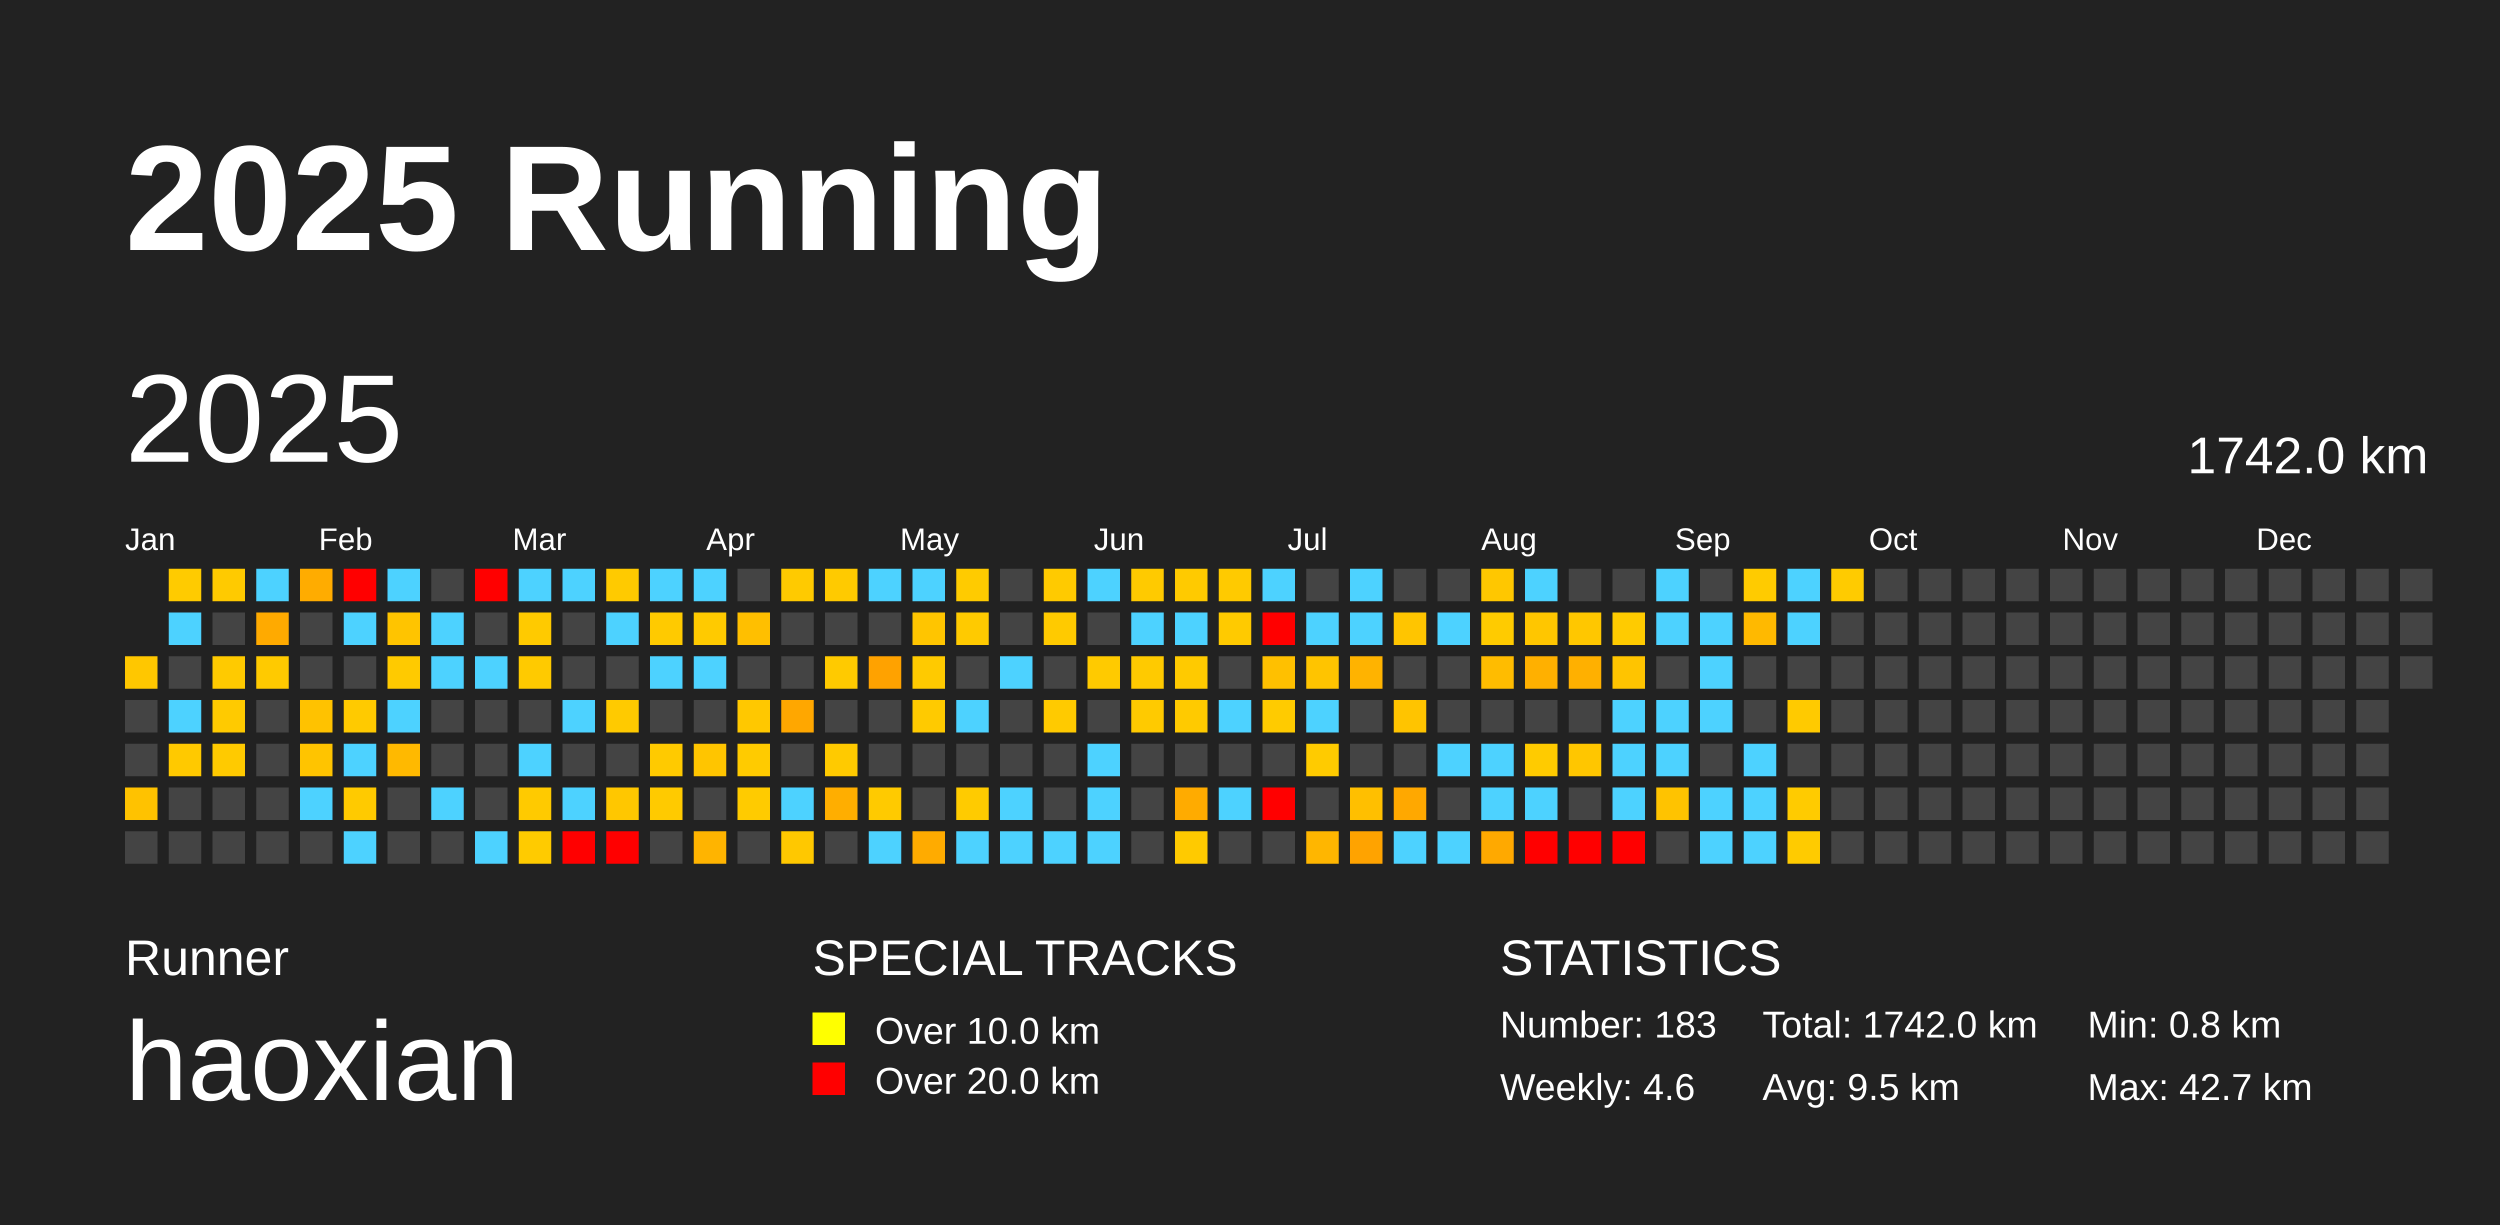
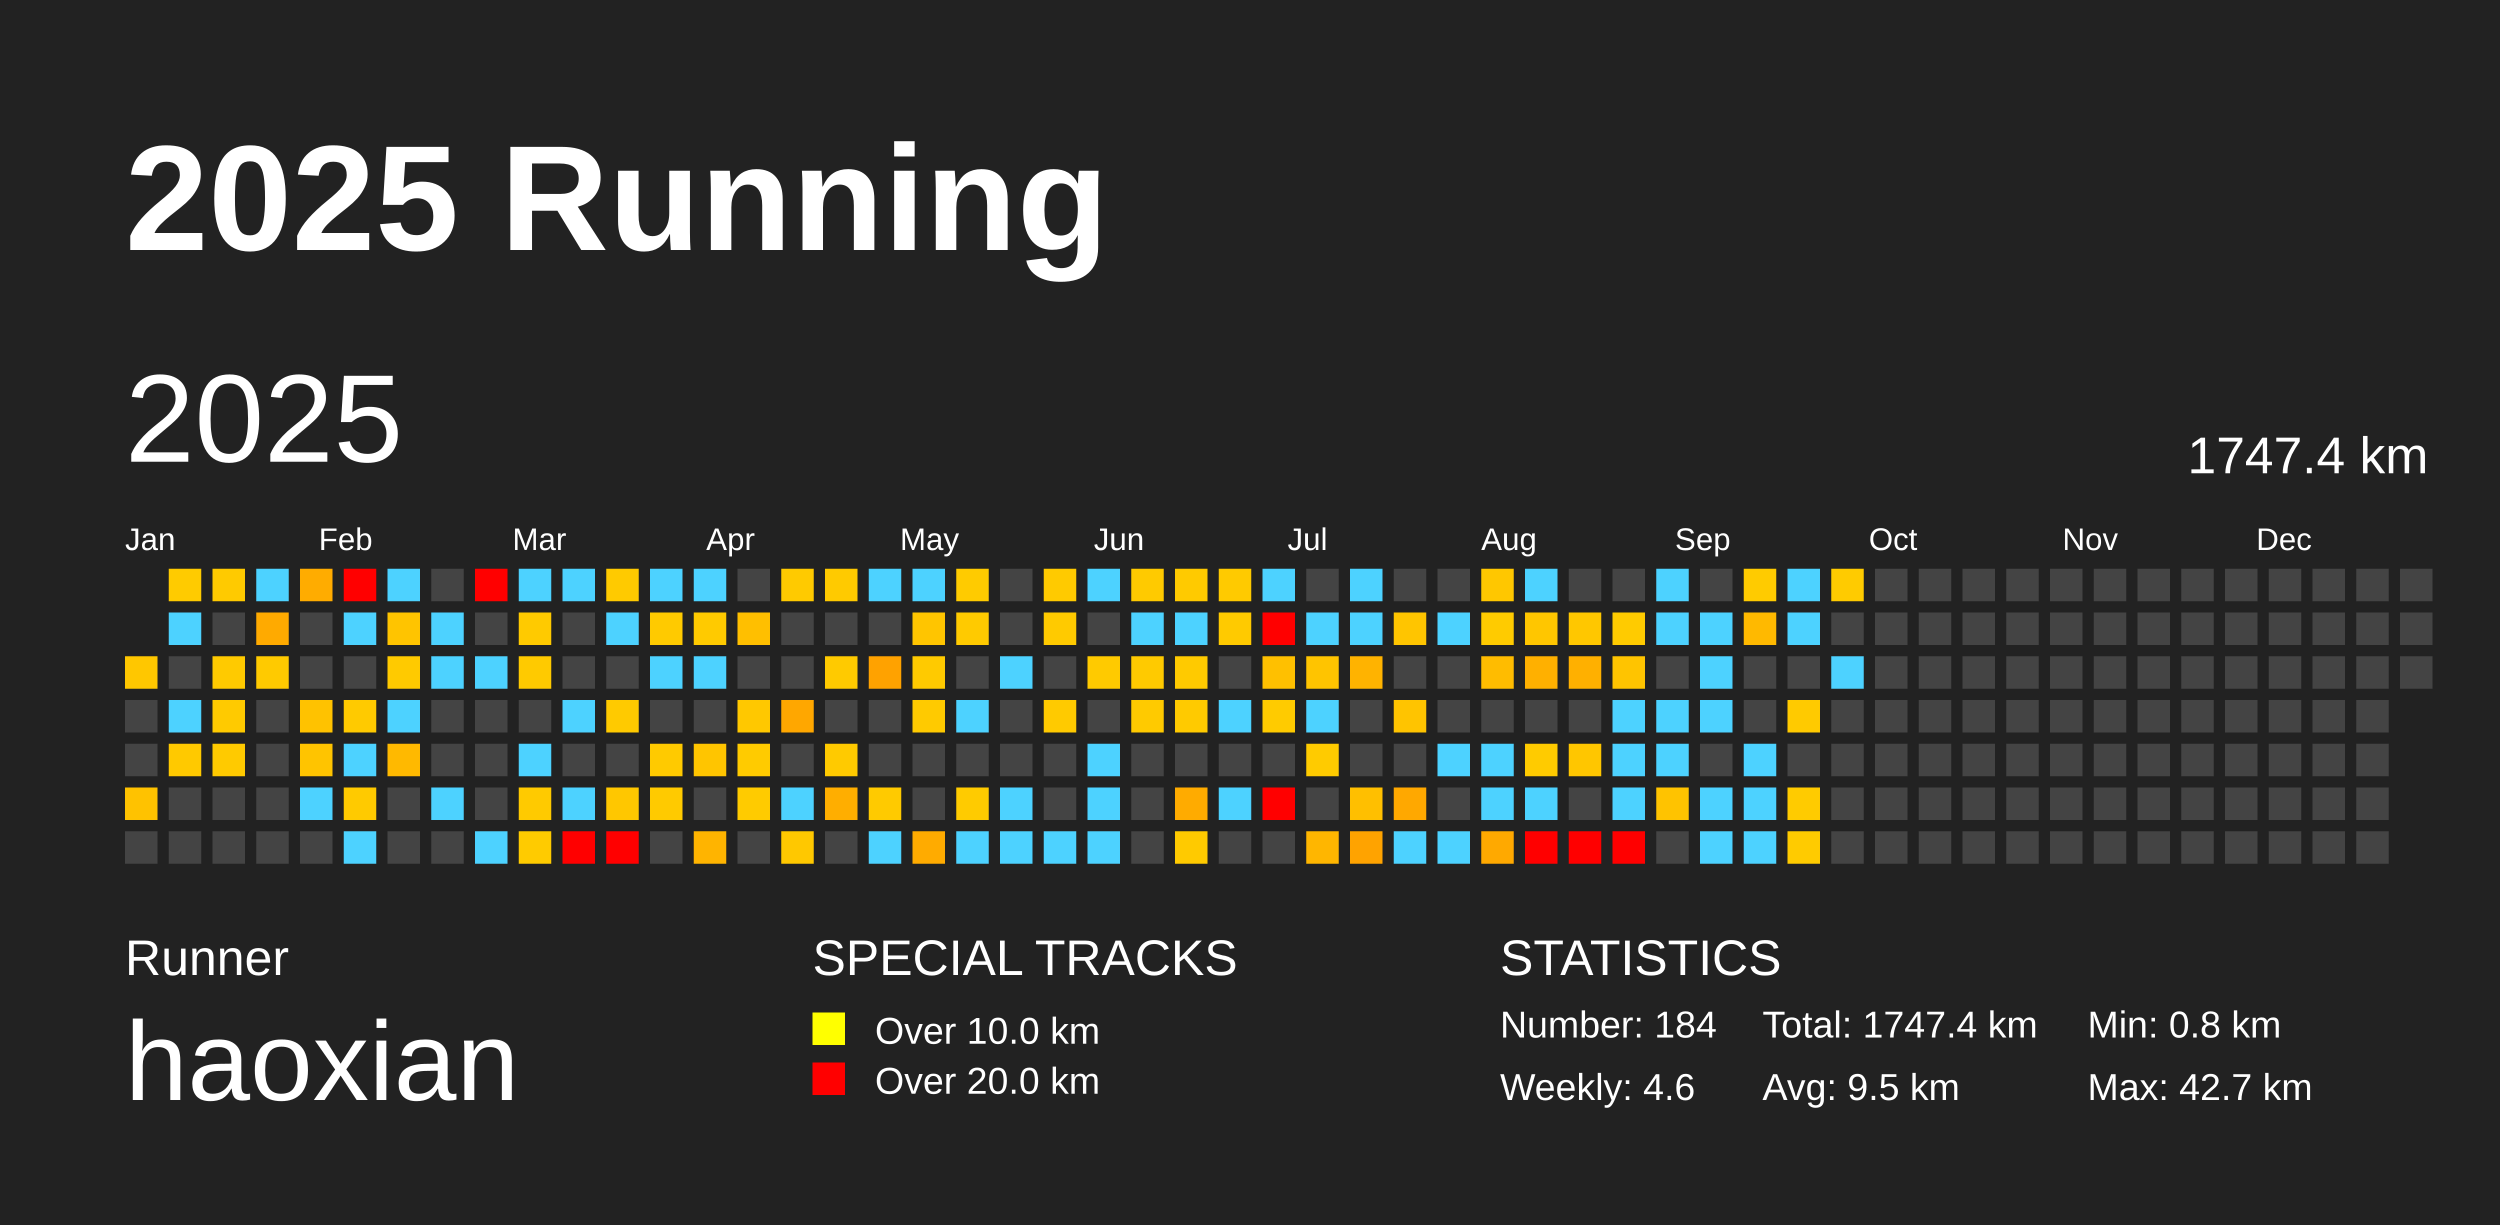
<svg xmlns="http://www.w3.org/2000/svg" baseProfile="full" height="98mm" version="1.1" viewBox="0,0,200,98" width="200mm">
  <defs />
  <rect fill="#222222" height="98" width="200" x="0" y="0" />
  <text fill="#FFFFFF" style="font-size:12px; font-family:Arial; font-weight:bold;" x="10" y="20">2025 Running</text>
  <text fill="#FFFFFF" style="font-size:4px; font-family:Arial" x="10" y="78">Runner</text>
  <text fill="#FFFFFF" style="font-size:9px; font-family:Arial" x="10" y="88">haoxian</text>
  <text fill="#FFFFFF" style="font-size:4px; font-family:Arial" x="65" y="78">SPECIAL TRACKS</text>
  <rect fill="yellow" height="2.6" width="2.6" x="65" y="81" />
  <text fill="#FFFFFF" style="font-size:3px; font-family:Arial" x="70" y="83.5">Over 10.0 km</text>
  <rect fill="red" height="2.6" width="2.6" x="65" y="85" />
  <text fill="#FFFFFF" style="font-size:3px; font-family:Arial" x="70" y="87.5">Over 20.0 km</text>
  <text fill="#FFFFFF" style="font-size:4px; font-family:Arial" x="120" y="78">STATISTICS</text>
-   <text fill="#FFFFFF" style="font-size:3px; font-family:Arial" x="120" y="83">Number: 183</text>
+   <text fill="#FFFFFF" style="font-size:3px; font-family:Arial" x="120" y="83">Number: 184</text>
  <text fill="#FFFFFF" style="font-size:3px; font-family:Arial" x="120" y="88">Weekly: 4.6</text>
-   <text fill="#FFFFFF" style="font-size:3px; font-family:Arial" x="141" y="83">Total: 1742.0 km</text>
+   <text fill="#FFFFFF" style="font-size:3px; font-family:Arial" x="141" y="83">Total: 1747.4 km</text>
  <text fill="#FFFFFF" style="font-size:3px; font-family:Arial" x="141" y="88">Avg: 9.5 km</text>
  <text fill="#FFFFFF" style="font-size:3px; font-family:Arial" x="167" y="83">Min: 0.8 km</text>
  <text fill="#FFFFFF" style="font-size:3px; font-family:Arial" x="167" y="88">Max: 42.7 km</text>
  <text dominant-baseline="hanging" fill="#FFFFFF" style="font-size:10.0px; font-family:Arial;" x="10" y="30">2025</text>
-   <text dominant-baseline="hanging" fill="#FFFFFF" style="font-size:4.125px; font-family:Arial;" x="175" y="35">1742.0 km</text>
+   <text dominant-baseline="hanging" fill="#FFFFFF" style="font-size:4.125px; font-family:Arial;" x="175" y="35">1747.4 km</text>
  <text fill="#FFFFFF" style="font-size:2.5px; font-family:Arial" x="10.0" y="44">Jan</text>
  <text fill="#FFFFFF" style="font-size:2.5px; font-family:Arial" x="25.5" y="44">Feb</text>
  <text fill="#FFFFFF" style="font-size:2.5px; font-family:Arial" x="41.0" y="44">Mar</text>
  <text fill="#FFFFFF" style="font-size:2.5px; font-family:Arial" x="56.5" y="44">Apr</text>
  <text fill="#FFFFFF" style="font-size:2.5px; font-family:Arial" x="72.0" y="44">May</text>
  <text fill="#FFFFFF" style="font-size:2.5px; font-family:Arial" x="87.5" y="44">Jun</text>
  <text fill="#FFFFFF" style="font-size:2.5px; font-family:Arial" x="103.0" y="44">Jul</text>
  <text fill="#FFFFFF" style="font-size:2.5px; font-family:Arial" x="118.5" y="44">Aug</text>
  <text fill="#FFFFFF" style="font-size:2.5px; font-family:Arial" x="134.0" y="44">Sep</text>
  <text fill="#FFFFFF" style="font-size:2.5px; font-family:Arial" x="149.5" y="44">Oct</text>
  <text fill="#FFFFFF" style="font-size:2.5px; font-family:Arial" x="165.0" y="44">Nov</text>
  <text fill="#FFFFFF" style="font-size:2.5px; font-family:Arial" x="180.5" y="44">Dec</text>
  <rect fill="#ffc700" height="2.6" width="2.6" x="10.0" y="52.5" />
  <rect fill="#444444" height="2.6" width="2.6" x="10.0" y="56.0" />
  <rect fill="#444444" height="2.6" width="2.6" x="10.0" y="59.5" />
  <rect fill="#ffc200" height="2.6" width="2.6" x="10.0" y="63.0" />
  <rect fill="#444444" height="2.6" width="2.6" x="10.0" y="66.5" />
  <rect fill="#ffcb00" height="2.6" width="2.6" x="13.5" y="45.5" />
  <rect fill="#4dd2ff" height="2.6" width="2.6" x="13.5" y="49.0" />
  <rect fill="#444444" height="2.6" width="2.6" x="13.5" y="52.5" />
  <rect fill="#4dd2ff" height="2.6" width="2.6" x="13.5" y="56.0" />
  <rect fill="#ffc900" height="2.6" width="2.6" x="13.5" y="59.5" />
  <rect fill="#444444" height="2.6" width="2.6" x="13.5" y="63.0" />
  <rect fill="#444444" height="2.6" width="2.6" x="13.5" y="66.5" />
  <rect fill="#ffca00" height="2.6" width="2.6" x="17.0" y="45.5" />
  <rect fill="#444444" height="2.6" width="2.6" x="17.0" y="49.0" />
  <rect fill="#ffca00" height="2.6" width="2.6" x="17.0" y="52.5" />
  <rect fill="#ffca00" height="2.6" width="2.6" x="17.0" y="56.0" />
  <rect fill="#ffca00" height="2.6" width="2.6" x="17.0" y="59.5" />
  <rect fill="#444444" height="2.6" width="2.6" x="17.0" y="63.0" />
  <rect fill="#444444" height="2.6" width="2.6" x="17.0" y="66.5" />
  <rect fill="#4dd2ff" height="2.6" width="2.6" x="20.5" y="45.5" />
  <rect fill="#ffaa00" height="2.6" width="2.6" x="20.5" y="49.0" />
  <rect fill="#ffca00" height="2.6" width="2.6" x="20.5" y="52.5" />
  <rect fill="#444444" height="2.6" width="2.6" x="20.5" y="56.0" />
  <rect fill="#444444" height="2.6" width="2.6" x="20.5" y="59.5" />
  <rect fill="#444444" height="2.6" width="2.6" x="20.5" y="63.0" />
  <rect fill="#444444" height="2.6" width="2.6" x="20.5" y="66.5" />
  <rect fill="#ffac00" height="2.6" width="2.6" x="24.0" y="45.5" />
  <rect fill="#444444" height="2.6" width="2.6" x="24.0" y="49.0" />
  <rect fill="#444444" height="2.6" width="2.6" x="24.0" y="52.5" />
  <rect fill="#ffc200" height="2.6" width="2.6" x="24.0" y="56.0" />
  <rect fill="#ffc400" height="2.6" width="2.6" x="24.0" y="59.5" />
  <rect fill="#4dd2ff" height="2.6" width="2.6" x="24.0" y="63.0" />
  <rect fill="#444444" height="2.6" width="2.6" x="24.0" y="66.5" />
  <rect fill="red" height="2.6" width="2.6" x="27.5" y="45.5" />
  <rect fill="#4dd2ff" height="2.6" width="2.6" x="27.5" y="49.0" />
  <rect fill="#444444" height="2.6" width="2.6" x="27.5" y="52.5" />
  <rect fill="#ffca00" height="2.6" width="2.6" x="27.5" y="56.0" />
  <rect fill="#4dd2ff" height="2.6" width="2.6" x="27.5" y="59.5" />
  <rect fill="#ffca00" height="2.6" width="2.6" x="27.5" y="63.0" />
  <rect fill="#4dd2ff" height="2.6" width="2.6" x="27.5" y="66.5" />
  <rect fill="#4dd2ff" height="2.6" width="2.6" x="31.0" y="45.5" />
  <rect fill="#ffc400" height="2.6" width="2.6" x="31.0" y="49.0" />
  <rect fill="#ffca00" height="2.6" width="2.6" x="31.0" y="52.5" />
  <rect fill="#4dd2ff" height="2.6" width="2.6" x="31.0" y="56.0" />
  <rect fill="#ffb900" height="2.6" width="2.6" x="31.0" y="59.5" />
  <rect fill="#444444" height="2.6" width="2.6" x="31.0" y="63.0" />
  <rect fill="#444444" height="2.6" width="2.6" x="31.0" y="66.5" />
  <rect fill="#444444" height="2.6" width="2.6" x="34.5" y="45.5" />
  <rect fill="#4dd2ff" height="2.6" width="2.6" x="34.5" y="49.0" />
  <rect fill="#4dd2ff" height="2.6" width="2.6" x="34.5" y="52.5" />
  <rect fill="#444444" height="2.6" width="2.6" x="34.5" y="56.0" />
  <rect fill="#444444" height="2.6" width="2.6" x="34.5" y="59.5" />
  <rect fill="#4dd2ff" height="2.6" width="2.6" x="34.5" y="63.0" />
  <rect fill="#444444" height="2.6" width="2.6" x="34.5" y="66.5" />
  <rect fill="red" height="2.6" width="2.6" x="38.0" y="45.5" />
  <rect fill="#444444" height="2.6" width="2.6" x="38.0" y="49.0" />
  <rect fill="#4dd2ff" height="2.6" width="2.6" x="38.0" y="52.5" />
  <rect fill="#444444" height="2.6" width="2.6" x="38.0" y="56.0" />
  <rect fill="#444444" height="2.6" width="2.6" x="38.0" y="59.5" />
  <rect fill="#444444" height="2.6" width="2.6" x="38.0" y="63.0" />
  <rect fill="#4dd2ff" height="2.6" width="2.6" x="38.0" y="66.5" />
  <rect fill="#4dd2ff" height="2.6" width="2.6" x="41.5" y="45.5" />
  <rect fill="#ffca00" height="2.6" width="2.6" x="41.5" y="49.0" />
  <rect fill="#ffca00" height="2.6" width="2.6" x="41.5" y="52.5" />
  <rect fill="#444444" height="2.6" width="2.6" x="41.5" y="56.0" />
  <rect fill="#4dd2ff" height="2.6" width="2.6" x="41.5" y="59.5" />
  <rect fill="#ffca00" height="2.6" width="2.6" x="41.5" y="63.0" />
  <rect fill="#ffcb00" height="2.6" width="2.6" x="41.5" y="66.5" />
  <rect fill="#4dd2ff" height="2.6" width="2.6" x="45.0" y="45.5" />
  <rect fill="#444444" height="2.6" width="2.6" x="45.0" y="49.0" />
  <rect fill="#444444" height="2.6" width="2.6" x="45.0" y="52.5" />
  <rect fill="#4dd2ff" height="2.6" width="2.6" x="45.0" y="56.0" />
  <rect fill="#444444" height="2.6" width="2.6" x="45.0" y="59.5" />
  <rect fill="#4dd2ff" height="2.6" width="2.6" x="45.0" y="63.0" />
  <rect fill="red" height="2.6" width="2.6" x="45.0" y="66.5" />
  <rect fill="#ffca00" height="2.6" width="2.6" x="48.5" y="45.5" />
  <rect fill="#4dd2ff" height="2.6" width="2.6" x="48.5" y="49.0" />
  <rect fill="#444444" height="2.6" width="2.6" x="48.5" y="52.5" />
  <rect fill="#ffca00" height="2.6" width="2.6" x="48.5" y="56.0" />
  <rect fill="#444444" height="2.6" width="2.6" x="48.5" y="59.5" />
  <rect fill="#ffc700" height="2.6" width="2.6" x="48.5" y="63.0" />
  <rect fill="red" height="2.6" width="2.6" x="48.5" y="66.5" />
  <rect fill="#4dd2ff" height="2.6" width="2.6" x="52.0" y="45.5" />
  <rect fill="#ffca00" height="2.6" width="2.6" x="52.0" y="49.0" />
  <rect fill="#4dd2ff" height="2.6" width="2.6" x="52.0" y="52.5" />
  <rect fill="#444444" height="2.6" width="2.6" x="52.0" y="56.0" />
  <rect fill="#ffca00" height="2.6" width="2.6" x="52.0" y="59.5" />
  <rect fill="#ffca00" height="2.6" width="2.6" x="52.0" y="63.0" />
  <rect fill="#444444" height="2.6" width="2.6" x="52.0" y="66.5" />
  <rect fill="#4dd2ff" height="2.6" width="2.6" x="55.5" y="45.5" />
  <rect fill="#ffca00" height="2.6" width="2.6" x="55.5" y="49.0" />
  <rect fill="#4dd2ff" height="2.6" width="2.6" x="55.5" y="52.5" />
  <rect fill="#444444" height="2.6" width="2.6" x="55.5" y="56.0" />
  <rect fill="#ffc500" height="2.6" width="2.6" x="55.5" y="59.5" />
  <rect fill="#444444" height="2.6" width="2.6" x="55.5" y="63.0" />
  <rect fill="#ffb400" height="2.6" width="2.6" x="55.5" y="66.5" />
  <rect fill="#444444" height="2.6" width="2.6" x="59.0" y="45.5" />
  <rect fill="#ffbf00" height="2.6" width="2.6" x="59.0" y="49.0" />
  <rect fill="#444444" height="2.6" width="2.6" x="59.0" y="52.5" />
  <rect fill="#ffc800" height="2.6" width="2.6" x="59.0" y="56.0" />
  <rect fill="#ffcb00" height="2.6" width="2.6" x="59.0" y="59.5" />
  <rect fill="#ffcb00" height="2.6" width="2.6" x="59.0" y="63.0" />
  <rect fill="#444444" height="2.6" width="2.6" x="59.0" y="66.5" />
  <rect fill="#ffca00" height="2.6" width="2.6" x="62.5" y="45.5" />
  <rect fill="#444444" height="2.6" width="2.6" x="62.5" y="49.0" />
  <rect fill="#444444" height="2.6" width="2.6" x="62.5" y="52.5" />
  <rect fill="#ffa700" height="2.6" width="2.6" x="62.5" y="56.0" />
  <rect fill="#444444" height="2.6" width="2.6" x="62.5" y="59.5" />
  <rect fill="#4dd2ff" height="2.6" width="2.6" x="62.5" y="63.0" />
  <rect fill="#ffc800" height="2.6" width="2.6" x="62.5" y="66.5" />
  <rect fill="#ffca00" height="2.6" width="2.6" x="66.0" y="45.5" />
  <rect fill="#444444" height="2.6" width="2.6" x="66.0" y="49.0" />
  <rect fill="#ffca00" height="2.6" width="2.6" x="66.0" y="52.5" />
  <rect fill="#444444" height="2.6" width="2.6" x="66.0" y="56.0" />
  <rect fill="#ffca00" height="2.6" width="2.6" x="66.0" y="59.5" />
  <rect fill="#ffae00" height="2.6" width="2.6" x="66.0" y="63.0" />
  <rect fill="#444444" height="2.6" width="2.6" x="66.0" y="66.5" />
  <rect fill="#4dd2ff" height="2.6" width="2.6" x="69.5" y="45.5" />
  <rect fill="#444444" height="2.6" width="2.6" x="69.5" y="49.0" />
  <rect fill="#ffa200" height="2.6" width="2.6" x="69.5" y="52.5" />
  <rect fill="#444444" height="2.6" width="2.6" x="69.5" y="56.0" />
  <rect fill="#444444" height="2.6" width="2.6" x="69.5" y="59.5" />
  <rect fill="#ffca00" height="2.6" width="2.6" x="69.5" y="63.0" />
  <rect fill="#4dd2ff" height="2.6" width="2.6" x="69.5" y="66.5" />
  <rect fill="#4dd2ff" height="2.6" width="2.6" x="73.0" y="45.5" />
  <rect fill="#ffc500" height="2.6" width="2.6" x="73.0" y="49.0" />
  <rect fill="#ffca00" height="2.6" width="2.6" x="73.0" y="52.5" />
  <rect fill="#ffca00" height="2.6" width="2.6" x="73.0" y="56.0" />
  <rect fill="#444444" height="2.6" width="2.6" x="73.0" y="59.5" />
  <rect fill="#444444" height="2.6" width="2.6" x="73.0" y="63.0" />
  <rect fill="#ffab00" height="2.6" width="2.6" x="73.0" y="66.5" />
  <rect fill="#ffcb00" height="2.6" width="2.6" x="76.5" y="45.5" />
  <rect fill="#ffca00" height="2.6" width="2.6" x="76.5" y="49.0" />
  <rect fill="#444444" height="2.6" width="2.6" x="76.5" y="52.5" />
  <rect fill="#4dd2ff" height="2.6" width="2.6" x="76.5" y="56.0" />
  <rect fill="#444444" height="2.6" width="2.6" x="76.5" y="59.5" />
  <rect fill="#ffcb00" height="2.6" width="2.6" x="76.5" y="63.0" />
  <rect fill="#4dd2ff" height="2.6" width="2.6" x="76.5" y="66.5" />
  <rect fill="#444444" height="2.6" width="2.6" x="80.0" y="45.5" />
  <rect fill="#444444" height="2.6" width="2.6" x="80.0" y="49.0" />
  <rect fill="#4dd2ff" height="2.6" width="2.6" x="80.0" y="52.5" />
  <rect fill="#444444" height="2.6" width="2.6" x="80.0" y="56.0" />
  <rect fill="#444444" height="2.6" width="2.6" x="80.0" y="59.5" />
  <rect fill="#4dd2ff" height="2.6" width="2.6" x="80.0" y="63.0" />
  <rect fill="#4dd2ff" height="2.6" width="2.6" x="80.0" y="66.5" />
  <rect fill="#ffca00" height="2.6" width="2.6" x="83.5" y="45.5" />
  <rect fill="#ffca00" height="2.6" width="2.6" x="83.5" y="49.0" />
  <rect fill="#444444" height="2.6" width="2.6" x="83.5" y="52.5" />
  <rect fill="#ffca00" height="2.6" width="2.6" x="83.5" y="56.0" />
  <rect fill="#444444" height="2.6" width="2.6" x="83.5" y="59.5" />
  <rect fill="#444444" height="2.6" width="2.6" x="83.5" y="63.0" />
  <rect fill="#4dd2ff" height="2.6" width="2.6" x="83.5" y="66.5" />
  <rect fill="#4dd2ff" height="2.6" width="2.6" x="87.0" y="45.5" />
  <rect fill="#444444" height="2.6" width="2.6" x="87.0" y="49.0" />
  <rect fill="#ffca00" height="2.6" width="2.6" x="87.0" y="52.5" />
  <rect fill="#444444" height="2.6" width="2.6" x="87.0" y="56.0" />
  <rect fill="#4dd2ff" height="2.6" width="2.6" x="87.0" y="59.5" />
  <rect fill="#4dd2ff" height="2.6" width="2.6" x="87.0" y="63.0" />
  <rect fill="#4dd2ff" height="2.6" width="2.6" x="87.0" y="66.5" />
  <rect fill="#ffca00" height="2.6" width="2.6" x="90.5" y="45.5" />
  <rect fill="#4dd2ff" height="2.6" width="2.6" x="90.5" y="49.0" />
  <rect fill="#ffca00" height="2.6" width="2.6" x="90.5" y="52.5" />
  <rect fill="#ffca00" height="2.6" width="2.6" x="90.5" y="56.0" />
  <rect fill="#444444" height="2.6" width="2.6" x="90.5" y="59.5" />
  <rect fill="#444444" height="2.6" width="2.6" x="90.5" y="63.0" />
  <rect fill="#444444" height="2.6" width="2.6" x="90.5" y="66.5" />
  <rect fill="#ffca00" height="2.6" width="2.6" x="94.0" y="45.5" />
  <rect fill="#4dd2ff" height="2.6" width="2.6" x="94.0" y="49.0" />
  <rect fill="#ffca00" height="2.6" width="2.6" x="94.0" y="52.5" />
  <rect fill="#ffca00" height="2.6" width="2.6" x="94.0" y="56.0" />
  <rect fill="#444444" height="2.6" width="2.6" x="94.0" y="59.5" />
  <rect fill="#ffab00" height="2.6" width="2.6" x="94.0" y="63.0" />
  <rect fill="#ffca00" height="2.6" width="2.6" x="94.0" y="66.5" />
  <rect fill="#ffca00" height="2.6" width="2.6" x="97.5" y="45.5" />
  <rect fill="#ffca00" height="2.6" width="2.6" x="97.5" y="49.0" />
  <rect fill="#444444" height="2.6" width="2.6" x="97.5" y="52.5" />
  <rect fill="#4dd2ff" height="2.6" width="2.6" x="97.5" y="56.0" />
  <rect fill="#444444" height="2.6" width="2.6" x="97.5" y="59.5" />
  <rect fill="#4dd2ff" height="2.6" width="2.6" x="97.5" y="63.0" />
  <rect fill="#444444" height="2.6" width="2.6" x="97.5" y="66.5" />
  <rect fill="#4dd2ff" height="2.6" width="2.6" x="101.0" y="45.5" />
  <rect fill="red" height="2.6" width="2.6" x="101.0" y="49.0" />
  <rect fill="#ffc000" height="2.6" width="2.6" x="101.0" y="52.5" />
  <rect fill="#ffcb00" height="2.6" width="2.6" x="101.0" y="56.0" />
  <rect fill="#444444" height="2.6" width="2.6" x="101.0" y="59.5" />
  <rect fill="red" height="2.6" width="2.6" x="101.0" y="63.0" />
  <rect fill="#444444" height="2.6" width="2.6" x="101.0" y="66.5" />
  <rect fill="#444444" height="2.6" width="2.6" x="104.5" y="45.5" />
  <rect fill="#4dd2ff" height="2.6" width="2.6" x="104.5" y="49.0" />
  <rect fill="#ffc400" height="2.6" width="2.6" x="104.5" y="52.5" />
  <rect fill="#4dd2ff" height="2.6" width="2.6" x="104.5" y="56.0" />
  <rect fill="#ffcb00" height="2.6" width="2.6" x="104.5" y="59.5" />
  <rect fill="#444444" height="2.6" width="2.6" x="104.5" y="63.0" />
  <rect fill="#ffb600" height="2.6" width="2.6" x="104.5" y="66.5" />
  <rect fill="#4dd2ff" height="2.6" width="2.6" x="108.0" y="45.5" />
  <rect fill="#4dd2ff" height="2.6" width="2.6" x="108.0" y="49.0" />
  <rect fill="#ffb300" height="2.6" width="2.6" x="108.0" y="52.5" />
  <rect fill="#444444" height="2.6" width="2.6" x="108.0" y="56.0" />
  <rect fill="#444444" height="2.6" width="2.6" x="108.0" y="59.5" />
  <rect fill="#ffbf00" height="2.6" width="2.6" x="108.0" y="63.0" />
  <rect fill="#ffa300" height="2.6" width="2.6" x="108.0" y="66.5" />
  <rect fill="#444444" height="2.6" width="2.6" x="111.5" y="45.5" />
  <rect fill="#ffc500" height="2.6" width="2.6" x="111.5" y="49.0" />
  <rect fill="#444444" height="2.6" width="2.6" x="111.5" y="52.5" />
  <rect fill="#ffc400" height="2.6" width="2.6" x="111.5" y="56.0" />
  <rect fill="#444444" height="2.6" width="2.6" x="111.5" y="59.5" />
  <rect fill="#ffa800" height="2.6" width="2.6" x="111.5" y="63.0" />
  <rect fill="#4dd2ff" height="2.6" width="2.6" x="111.5" y="66.5" />
  <rect fill="#444444" height="2.6" width="2.6" x="115.0" y="45.5" />
  <rect fill="#4dd2ff" height="2.6" width="2.6" x="115.0" y="49.0" />
  <rect fill="#444444" height="2.6" width="2.6" x="115.0" y="52.5" />
  <rect fill="#444444" height="2.6" width="2.6" x="115.0" y="56.0" />
  <rect fill="#4dd2ff" height="2.6" width="2.6" x="115.0" y="59.5" />
  <rect fill="#444444" height="2.6" width="2.6" x="115.0" y="63.0" />
  <rect fill="#4dd2ff" height="2.6" width="2.6" x="115.0" y="66.5" />
  <rect fill="#ffc700" height="2.6" width="2.6" x="118.5" y="45.5" />
  <rect fill="#ffcb00" height="2.6" width="2.6" x="118.5" y="49.0" />
  <rect fill="#ffbc00" height="2.6" width="2.6" x="118.5" y="52.5" />
  <rect fill="#444444" height="2.6" width="2.6" x="118.5" y="56.0" />
  <rect fill="#4dd2ff" height="2.6" width="2.6" x="118.5" y="59.5" />
  <rect fill="#4dd2ff" height="2.6" width="2.6" x="118.5" y="63.0" />
  <rect fill="#ffa900" height="2.6" width="2.6" x="118.5" y="66.5" />
  <rect fill="#4dd2ff" height="2.6" width="2.6" x="122.0" y="45.5" />
  <rect fill="#ffc600" height="2.6" width="2.6" x="122.0" y="49.0" />
  <rect fill="#ffb000" height="2.6" width="2.6" x="122.0" y="52.5" />
  <rect fill="#444444" height="2.6" width="2.6" x="122.0" y="56.0" />
  <rect fill="#ffcb00" height="2.6" width="2.6" x="122.0" y="59.5" />
  <rect fill="#4dd2ff" height="2.6" width="2.6" x="122.0" y="63.0" />
  <rect fill="red" height="2.6" width="2.6" x="122.0" y="66.5" />
  <rect fill="#444444" height="2.6" width="2.6" x="125.5" y="45.5" />
  <rect fill="#ffc700" height="2.6" width="2.6" x="125.5" y="49.0" />
  <rect fill="#ffb000" height="2.6" width="2.6" x="125.5" y="52.5" />
  <rect fill="#444444" height="2.6" width="2.6" x="125.5" y="56.0" />
  <rect fill="#ffc600" height="2.6" width="2.6" x="125.5" y="59.5" />
  <rect fill="#444444" height="2.6" width="2.6" x="125.5" y="63.0" />
  <rect fill="red" height="2.6" width="2.6" x="125.5" y="66.5" />
  <rect fill="#444444" height="2.6" width="2.6" x="129.0" y="45.5" />
  <rect fill="#ffcb00" height="2.6" width="2.6" x="129.0" y="49.0" />
  <rect fill="#ffc400" height="2.6" width="2.6" x="129.0" y="52.5" />
  <rect fill="#4dd2ff" height="2.6" width="2.6" x="129.0" y="56.0" />
  <rect fill="#4dd2ff" height="2.6" width="2.6" x="129.0" y="59.5" />
  <rect fill="#4dd2ff" height="2.6" width="2.6" x="129.0" y="63.0" />
  <rect fill="red" height="2.6" width="2.6" x="129.0" y="66.5" />
  <rect fill="#4dd2ff" height="2.6" width="2.6" x="132.5" y="45.5" />
  <rect fill="#4dd2ff" height="2.6" width="2.6" x="132.5" y="49.0" />
  <rect fill="#444444" height="2.6" width="2.6" x="132.5" y="52.5" />
  <rect fill="#4dd2ff" height="2.6" width="2.6" x="132.5" y="56.0" />
  <rect fill="#4dd2ff" height="2.6" width="2.6" x="132.5" y="59.5" />
  <rect fill="#ffc300" height="2.6" width="2.6" x="132.5" y="63.0" />
  <rect fill="#444444" height="2.6" width="2.6" x="132.5" y="66.5" />
  <rect fill="#444444" height="2.6" width="2.6" x="136.0" y="45.5" />
  <rect fill="#4dd2ff" height="2.6" width="2.6" x="136.0" y="49.0" />
  <rect fill="#4dd2ff" height="2.6" width="2.6" x="136.0" y="52.5" />
  <rect fill="#4dd2ff" height="2.6" width="2.6" x="136.0" y="56.0" />
  <rect fill="#444444" height="2.6" width="2.6" x="136.0" y="59.5" />
  <rect fill="#4dd2ff" height="2.6" width="2.6" x="136.0" y="63.0" />
  <rect fill="#4dd2ff" height="2.6" width="2.6" x="136.0" y="66.5" />
  <rect fill="#ffcb00" height="2.6" width="2.6" x="139.5" y="45.5" />
  <rect fill="#ffb900" height="2.6" width="2.6" x="139.5" y="49.0" />
  <rect fill="#444444" height="2.6" width="2.6" x="139.5" y="52.5" />
  <rect fill="#444444" height="2.6" width="2.6" x="139.5" y="56.0" />
  <rect fill="#4dd2ff" height="2.6" width="2.6" x="139.5" y="59.5" />
  <rect fill="#4dd2ff" height="2.6" width="2.6" x="139.5" y="63.0" />
  <rect fill="#4dd2ff" height="2.6" width="2.6" x="139.5" y="66.5" />
  <rect fill="#4dd2ff" height="2.6" width="2.6" x="143.0" y="45.5" />
  <rect fill="#4dd2ff" height="2.6" width="2.6" x="143.0" y="49.0" />
  <rect fill="#444444" height="2.6" width="2.6" x="143.0" y="52.5" />
  <rect fill="#ffca00" height="2.6" width="2.6" x="143.0" y="56.0" />
  <rect fill="#444444" height="2.6" width="2.6" x="143.0" y="59.5" />
  <rect fill="#ffcb00" height="2.6" width="2.6" x="143.0" y="63.0" />
  <rect fill="#ffcb00" height="2.6" width="2.6" x="143.0" y="66.5" />
  <rect fill="#ffcb00" height="2.6" width="2.6" x="146.5" y="45.5" />
  <rect fill="#444444" height="2.6" width="2.6" x="146.5" y="49.0" />
-   <rect fill="#444444" height="2.6" width="2.6" x="146.5" y="52.5" />
+   <rect fill="#4dd2ff" height="2.6" width="2.6" x="146.5" y="52.5" />
  <rect fill="#444444" height="2.6" width="2.6" x="146.5" y="56.0" />
  <rect fill="#444444" height="2.6" width="2.6" x="146.5" y="59.5" />
  <rect fill="#444444" height="2.6" width="2.6" x="146.5" y="63.0" />
  <rect fill="#444444" height="2.6" width="2.6" x="146.5" y="66.5" />
  <rect fill="#444444" height="2.6" width="2.6" x="150.0" y="45.5" />
  <rect fill="#444444" height="2.6" width="2.6" x="150.0" y="49.0" />
  <rect fill="#444444" height="2.6" width="2.6" x="150.0" y="52.5" />
  <rect fill="#444444" height="2.6" width="2.6" x="150.0" y="56.0" />
  <rect fill="#444444" height="2.6" width="2.6" x="150.0" y="59.5" />
  <rect fill="#444444" height="2.6" width="2.6" x="150.0" y="63.0" />
  <rect fill="#444444" height="2.6" width="2.6" x="150.0" y="66.5" />
  <rect fill="#444444" height="2.6" width="2.6" x="153.5" y="45.5" />
  <rect fill="#444444" height="2.6" width="2.6" x="153.5" y="49.0" />
  <rect fill="#444444" height="2.6" width="2.6" x="153.5" y="52.5" />
  <rect fill="#444444" height="2.6" width="2.6" x="153.5" y="56.0" />
  <rect fill="#444444" height="2.6" width="2.6" x="153.5" y="59.5" />
  <rect fill="#444444" height="2.6" width="2.6" x="153.5" y="63.0" />
  <rect fill="#444444" height="2.6" width="2.6" x="153.5" y="66.5" />
  <rect fill="#444444" height="2.6" width="2.6" x="157.0" y="45.5" />
  <rect fill="#444444" height="2.6" width="2.6" x="157.0" y="49.0" />
  <rect fill="#444444" height="2.6" width="2.6" x="157.0" y="52.5" />
  <rect fill="#444444" height="2.6" width="2.6" x="157.0" y="56.0" />
  <rect fill="#444444" height="2.6" width="2.6" x="157.0" y="59.5" />
  <rect fill="#444444" height="2.6" width="2.6" x="157.0" y="63.0" />
  <rect fill="#444444" height="2.6" width="2.6" x="157.0" y="66.5" />
  <rect fill="#444444" height="2.6" width="2.6" x="160.5" y="45.5" />
  <rect fill="#444444" height="2.6" width="2.6" x="160.5" y="49.0" />
  <rect fill="#444444" height="2.6" width="2.6" x="160.5" y="52.5" />
  <rect fill="#444444" height="2.6" width="2.6" x="160.5" y="56.0" />
  <rect fill="#444444" height="2.6" width="2.6" x="160.5" y="59.5" />
  <rect fill="#444444" height="2.6" width="2.6" x="160.5" y="63.0" />
  <rect fill="#444444" height="2.6" width="2.6" x="160.5" y="66.5" />
  <rect fill="#444444" height="2.6" width="2.6" x="164.0" y="45.5" />
  <rect fill="#444444" height="2.6" width="2.6" x="164.0" y="49.0" />
  <rect fill="#444444" height="2.6" width="2.6" x="164.0" y="52.5" />
  <rect fill="#444444" height="2.6" width="2.6" x="164.0" y="56.0" />
  <rect fill="#444444" height="2.6" width="2.6" x="164.0" y="59.5" />
  <rect fill="#444444" height="2.6" width="2.6" x="164.0" y="63.0" />
  <rect fill="#444444" height="2.6" width="2.6" x="164.0" y="66.5" />
  <rect fill="#444444" height="2.6" width="2.6" x="167.5" y="45.5" />
  <rect fill="#444444" height="2.6" width="2.6" x="167.5" y="49.0" />
  <rect fill="#444444" height="2.6" width="2.6" x="167.5" y="52.5" />
  <rect fill="#444444" height="2.6" width="2.6" x="167.5" y="56.0" />
  <rect fill="#444444" height="2.6" width="2.6" x="167.5" y="59.5" />
  <rect fill="#444444" height="2.6" width="2.6" x="167.5" y="63.0" />
  <rect fill="#444444" height="2.6" width="2.6" x="167.5" y="66.5" />
  <rect fill="#444444" height="2.6" width="2.6" x="171.0" y="45.5" />
  <rect fill="#444444" height="2.6" width="2.6" x="171.0" y="49.0" />
  <rect fill="#444444" height="2.6" width="2.6" x="171.0" y="52.5" />
  <rect fill="#444444" height="2.6" width="2.6" x="171.0" y="56.0" />
  <rect fill="#444444" height="2.6" width="2.6" x="171.0" y="59.5" />
  <rect fill="#444444" height="2.6" width="2.6" x="171.0" y="63.0" />
  <rect fill="#444444" height="2.6" width="2.6" x="171.0" y="66.5" />
  <rect fill="#444444" height="2.6" width="2.6" x="174.5" y="45.5" />
  <rect fill="#444444" height="2.6" width="2.6" x="174.5" y="49.0" />
  <rect fill="#444444" height="2.6" width="2.6" x="174.5" y="52.5" />
  <rect fill="#444444" height="2.6" width="2.6" x="174.5" y="56.0" />
  <rect fill="#444444" height="2.6" width="2.6" x="174.5" y="59.5" />
  <rect fill="#444444" height="2.6" width="2.6" x="174.5" y="63.0" />
  <rect fill="#444444" height="2.6" width="2.6" x="174.5" y="66.5" />
  <rect fill="#444444" height="2.6" width="2.6" x="178.0" y="45.5" />
  <rect fill="#444444" height="2.6" width="2.6" x="178.0" y="49.0" />
  <rect fill="#444444" height="2.6" width="2.6" x="178.0" y="52.5" />
  <rect fill="#444444" height="2.6" width="2.6" x="178.0" y="56.0" />
  <rect fill="#444444" height="2.6" width="2.6" x="178.0" y="59.5" />
  <rect fill="#444444" height="2.6" width="2.6" x="178.0" y="63.0" />
  <rect fill="#444444" height="2.6" width="2.6" x="178.0" y="66.5" />
  <rect fill="#444444" height="2.6" width="2.6" x="181.5" y="45.5" />
  <rect fill="#444444" height="2.6" width="2.6" x="181.5" y="49.0" />
  <rect fill="#444444" height="2.6" width="2.6" x="181.5" y="52.5" />
  <rect fill="#444444" height="2.6" width="2.6" x="181.5" y="56.0" />
  <rect fill="#444444" height="2.6" width="2.6" x="181.5" y="59.5" />
  <rect fill="#444444" height="2.6" width="2.6" x="181.5" y="63.0" />
  <rect fill="#444444" height="2.6" width="2.6" x="181.5" y="66.5" />
  <rect fill="#444444" height="2.6" width="2.6" x="185.0" y="45.5" />
  <rect fill="#444444" height="2.6" width="2.6" x="185.0" y="49.0" />
  <rect fill="#444444" height="2.6" width="2.6" x="185.0" y="52.5" />
  <rect fill="#444444" height="2.6" width="2.6" x="185.0" y="56.0" />
  <rect fill="#444444" height="2.6" width="2.6" x="185.0" y="59.5" />
  <rect fill="#444444" height="2.6" width="2.6" x="185.0" y="63.0" />
  <rect fill="#444444" height="2.6" width="2.6" x="185.0" y="66.5" />
  <rect fill="#444444" height="2.6" width="2.6" x="188.5" y="45.5" />
  <rect fill="#444444" height="2.6" width="2.6" x="188.5" y="49.0" />
  <rect fill="#444444" height="2.6" width="2.6" x="188.5" y="52.5" />
  <rect fill="#444444" height="2.6" width="2.6" x="188.5" y="56.0" />
  <rect fill="#444444" height="2.6" width="2.6" x="188.5" y="59.5" />
  <rect fill="#444444" height="2.6" width="2.6" x="188.5" y="63.0" />
  <rect fill="#444444" height="2.6" width="2.6" x="188.5" y="66.5" />
  <rect fill="#444444" height="2.6" width="2.6" x="192.0" y="45.5" />
  <rect fill="#444444" height="2.6" width="2.6" x="192.0" y="49.0" />
  <rect fill="#444444" height="2.6" width="2.6" x="192.0" y="52.5" />
</svg>
